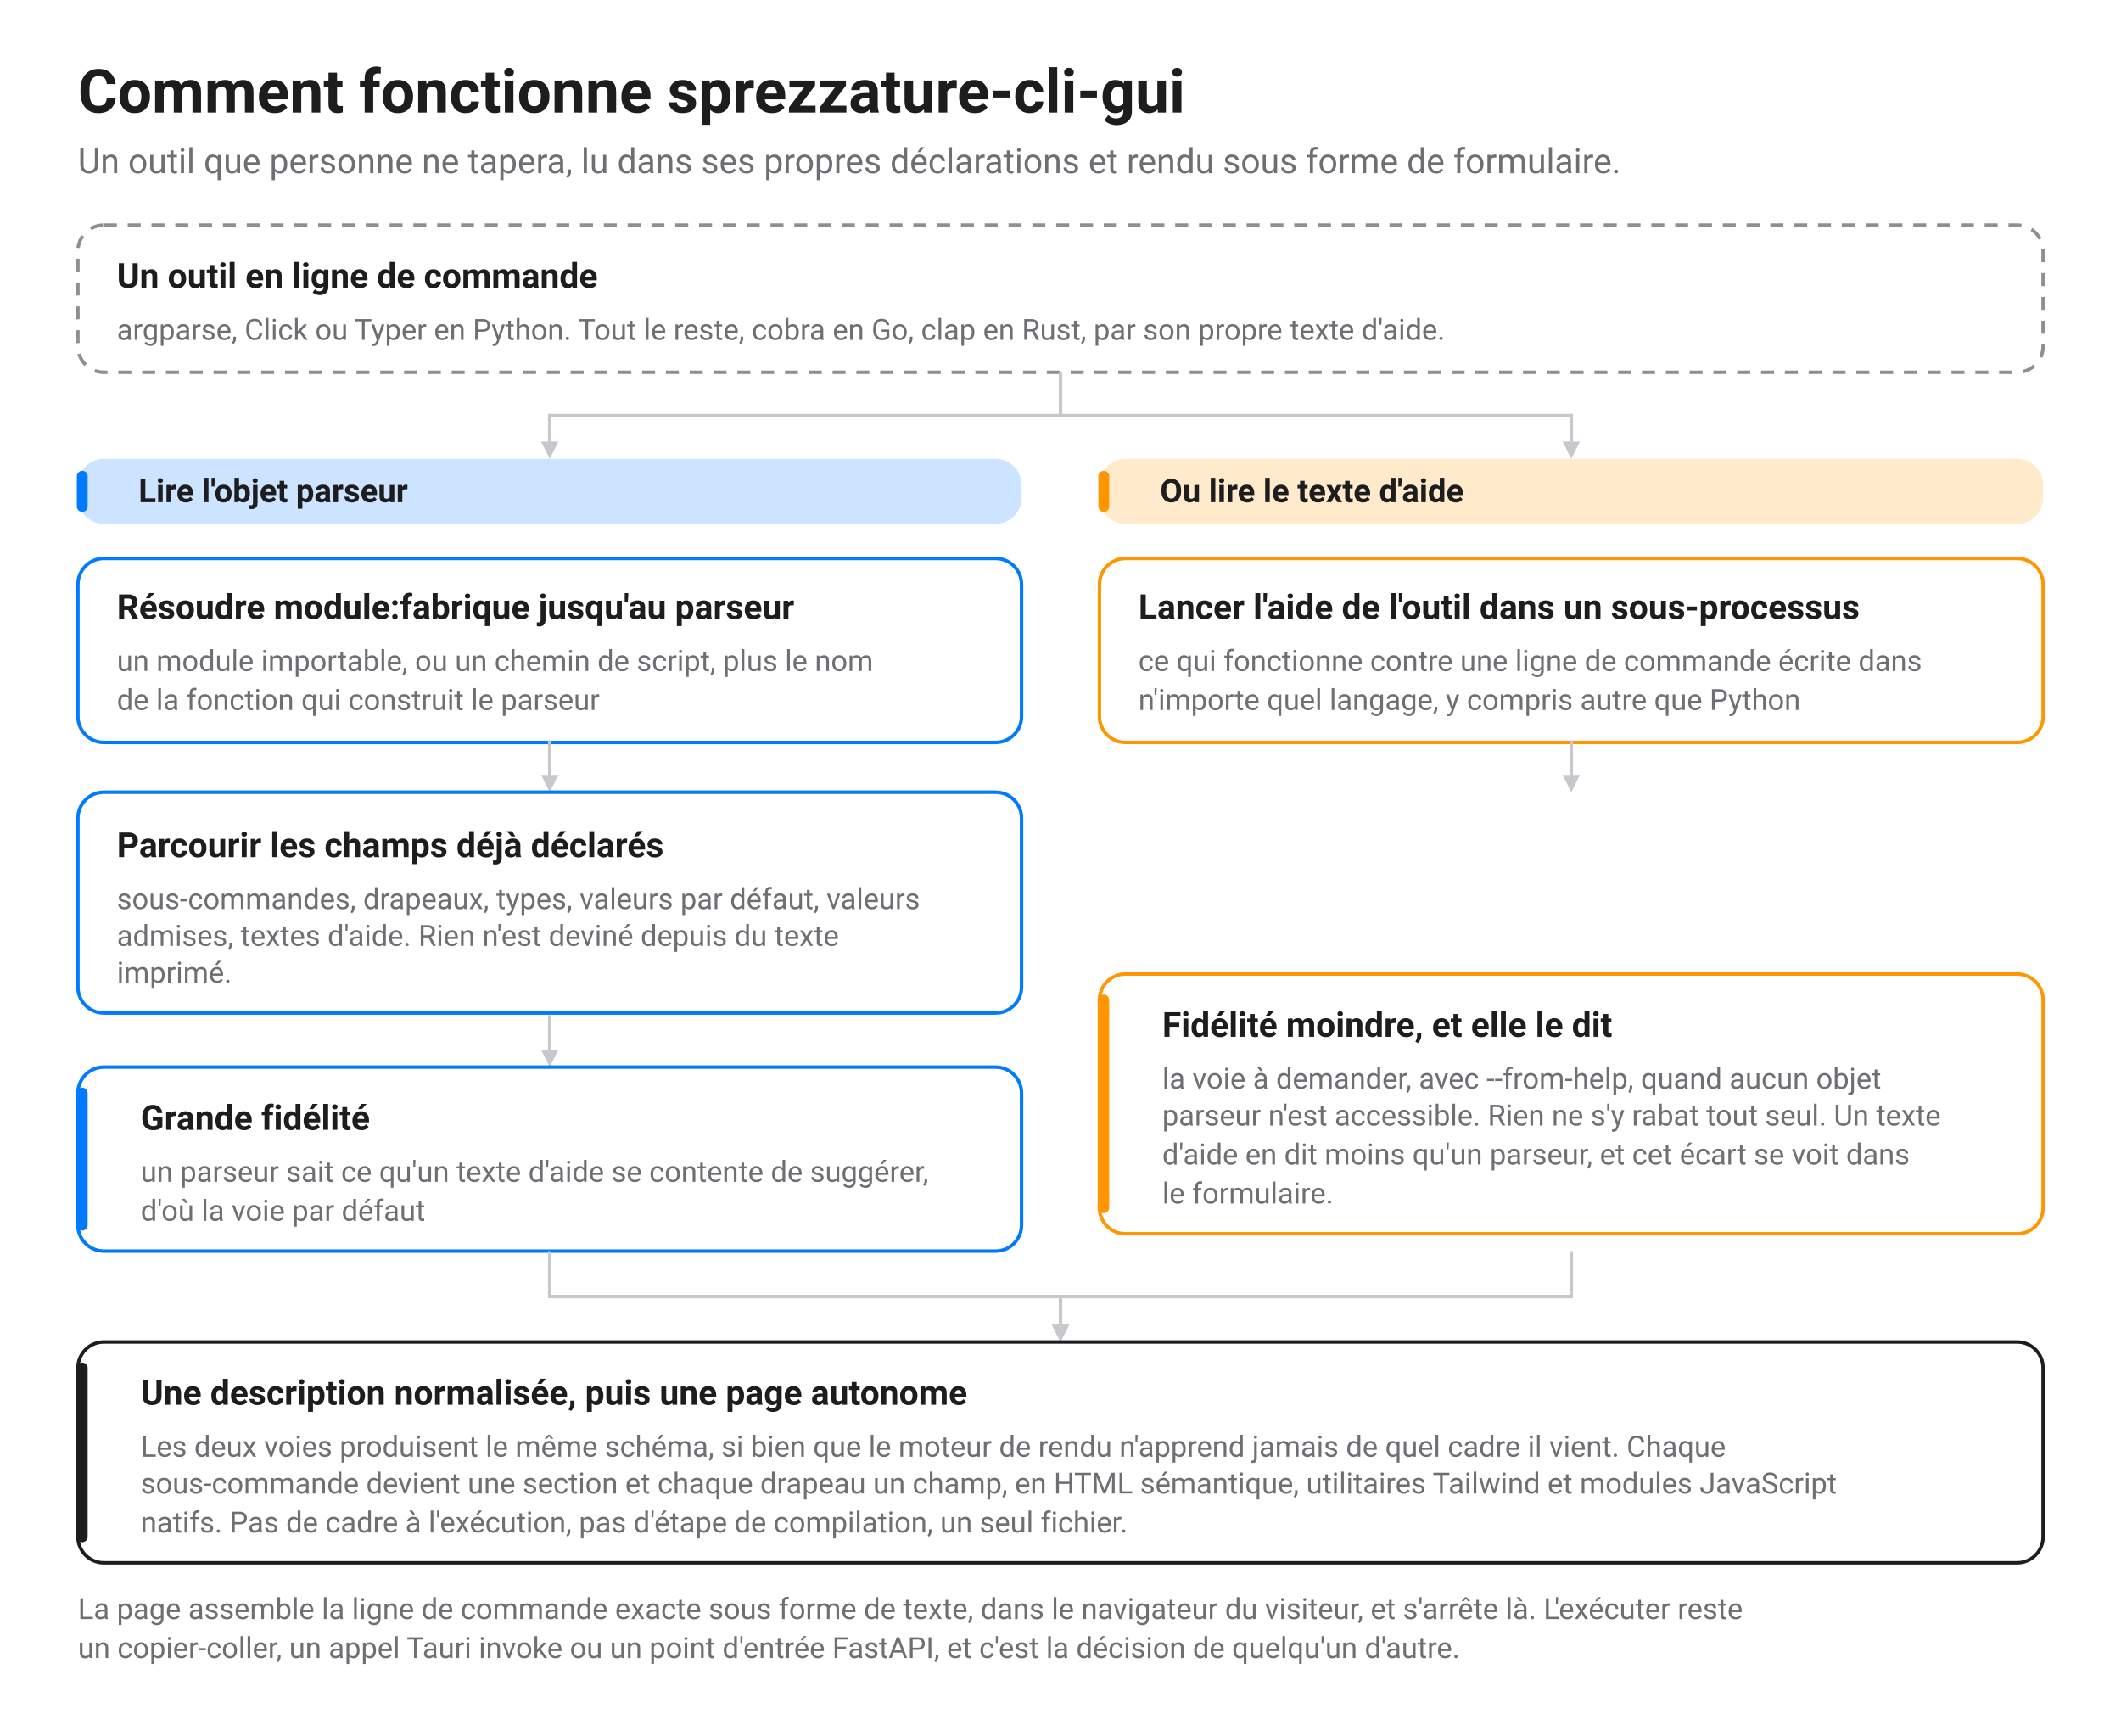
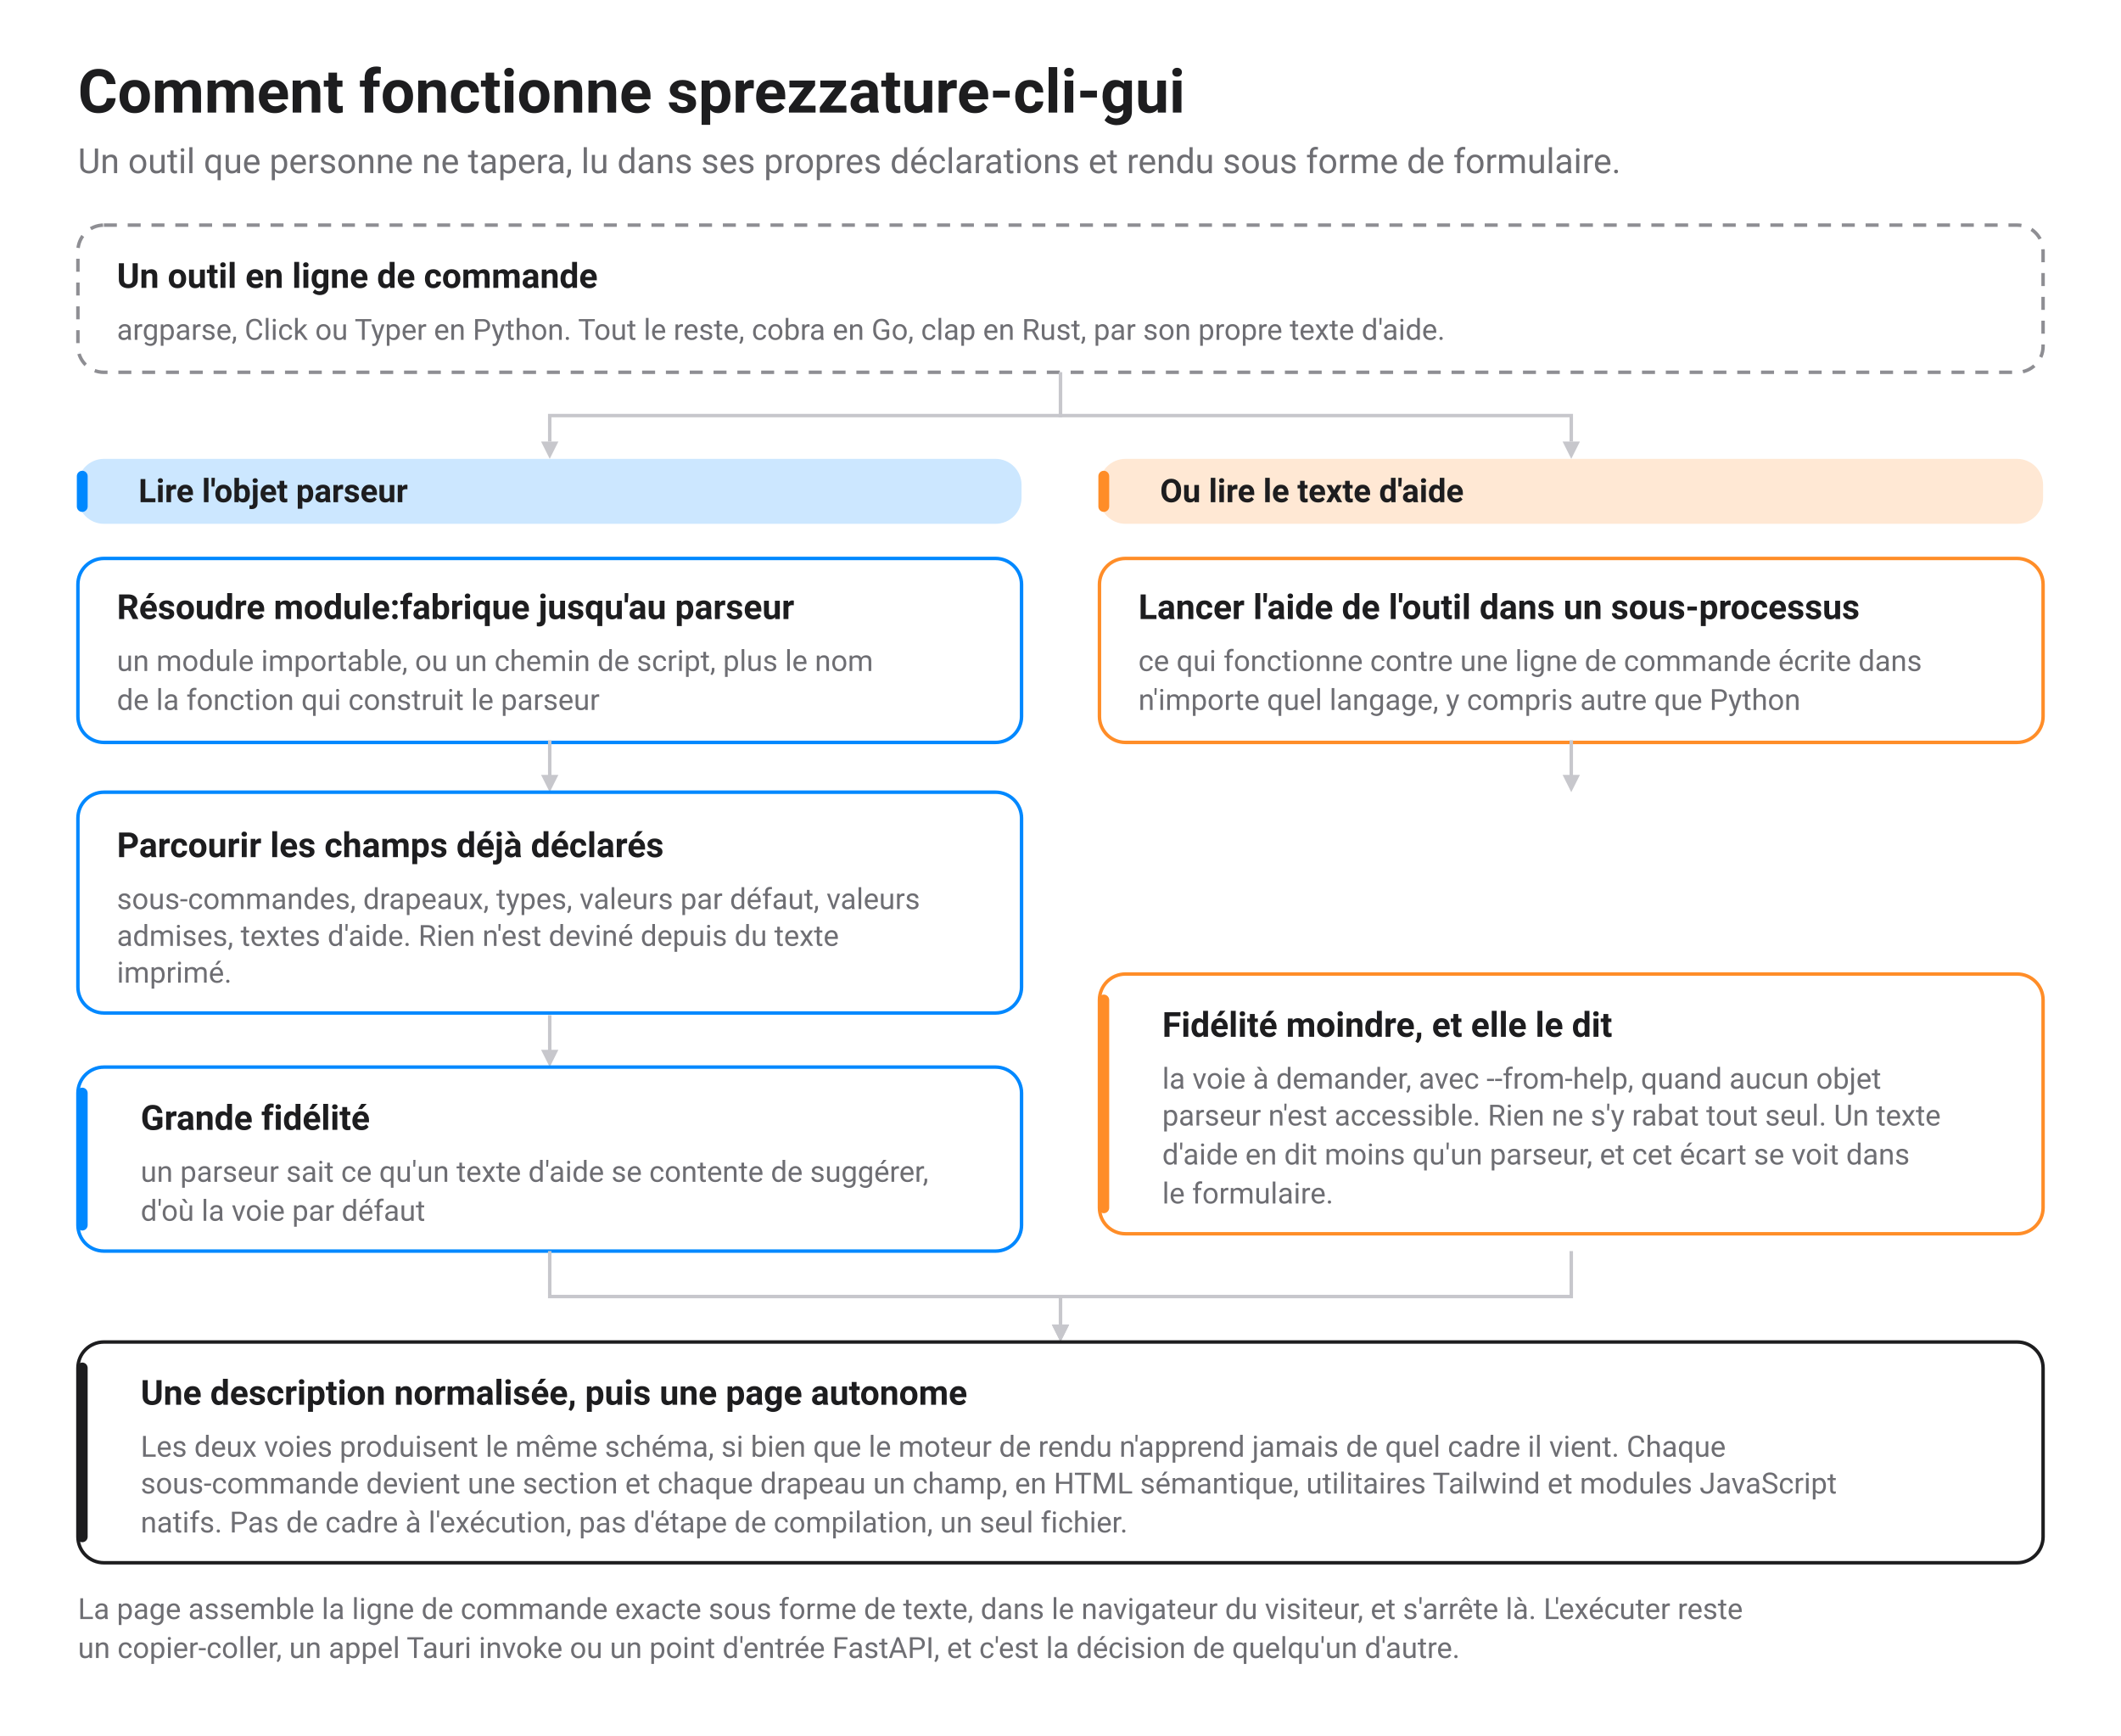
<svg xmlns="http://www.w3.org/2000/svg" width="980" height="802" viewBox="0 0 980 802" font-family="Roboto, Helvetica Neue, Helvetica, Arial, sans-serif" role="img" aria-labelledby="cli-gui-hiw-title cli-gui-hiw-desc">
-   <style>@media (prefers-color-scheme: dark){rect[fill="#FFFFFF"]{fill:#141416;}rect.paper{fill:#0B0B0C;}[fill="#1D1D1F"]{fill:#F2F2F7;}[fill="#6E6E73"]{fill:#9C9CA3;}[stroke="#1D1D1F"]{stroke:#F2F2F7;}[stroke="#C7C7CC"]{stroke:#5A5A5E;}[fill="#C7C7CC"]{fill:#5A5A5E;}rect[fill="#CCE4FF"]{fill:#082646;}rect[fill="#FFEACC"]{fill:#462C09;}}</style>
+   <style>@media (prefers-color-scheme: dark){rect[fill="#FFFFFF"]{fill:#141416;}rect.paper{fill:#0B0B0C;}[fill="#1D1D1F"]{fill:#F2F2F7;}[fill="#6E6E73"]{fill:#9C9CA3;}[stroke="#1D1D1F"]{stroke:#F2F2F7;}[stroke="#C7C7CC"]{stroke:#5A5A5E;}[fill="#C7C7CC"]{fill:#5A5A5E;}rect[fill="#CCE7FF"]{fill:#082946;}rect[fill="#FFE8D4"]{fill:#462A13;}}</style>
  <rect class="paper" width="980" height="802" fill="#FFFFFF" />
  <text x="36" y="52" font-size="28" font-weight="700" fill="#1D1D1F">Comment fonctionne sprezzature-cli-gui</text>
  <text x="36" y="80" font-size="16" font-weight="400" fill="#6E6E73">Un outil que personne ne tapera, lu dans ses propres déclarations et rendu sous forme de formulaire.</text>
  <rect x="36" y="104" width="908" height="68" rx="12" fill="#FFFFFF" stroke="#8E8E93" stroke-width="1.6" stroke-dasharray="6 5" />
  <text x="54" y="133" font-size="16" font-weight="600" fill="#1D1D1F">Un outil en ligne de commande</text>
  <text x="54" y="157" font-size="13.5" font-weight="400" fill="#6E6E73">argparse, Click ou Typer en Python. Tout le reste, cobra en Go, clap en Rust, par son propre texte d'aide.</text>
  <path d="M490,172 V192 H254 V204" stroke="#C7C7CC" stroke-width="1.6" fill="none" />
  <path d="M250,204 L254,212 L258,204" fill="#C7C7CC" />
  <path d="M490,172 V192 H726 V204" stroke="#C7C7CC" stroke-width="1.6" fill="none" />
  <path d="M722,204 L726,212 L730,204" fill="#C7C7CC" />
-   <rect x="36" y="212" width="436" height="30" rx="12" fill="#CCE4FF" />
-   <path d="M38,220 v14" stroke="#007AFF" stroke-width="5" stroke-linecap="round" fill="none" />
+   <rect x="36" y="212" width="436" height="30" rx="12" fill="#CCE7FF" />
+   <path d="M38,220 v14" stroke="#0088FF" stroke-width="5" stroke-linecap="round" fill="none" />
  <text x="64" y="232" font-size="15" font-weight="700" fill="#1D1D1F">Lire l'objet parseur</text>
-   <rect x="36" y="258" width="436" height="85" rx="12" fill="#FFFFFF" stroke="#007AFF" stroke-width="1.6" />
+   <rect x="36" y="258" width="436" height="85" rx="12" fill="#FFFFFF" stroke="#0088FF" stroke-width="1.6" />
  <text x="54" y="286" font-size="16" font-weight="600" fill="#1D1D1F">Résoudre module:fabrique jusqu'au parseur</text>
  <text x="54" y="310" font-size="13.5" font-weight="400" fill="#6E6E73">un module importable, ou un chemin de script, plus le nom</text>
  <text x="54" y="328" font-size="13.5" font-weight="400" fill="#6E6E73">de la fonction qui construit le parseur</text>
  <path d="M254,342 v17" stroke="#C7C7CC" stroke-width="1.6" fill="none" />
  <path d="M250,358 L254,366 L258,358" fill="#C7C7CC" />
-   <rect x="36" y="366" width="436" height="102" rx="12" fill="#FFFFFF" stroke="#007AFF" stroke-width="1.6" />
+   <rect x="36" y="366" width="436" height="102" rx="12" fill="#FFFFFF" stroke="#0088FF" stroke-width="1.6" />
  <text x="54" y="396" font-size="16" font-weight="600" fill="#1D1D1F">Parcourir les champs déjà déclarés</text>
  <text x="54" y="420" font-size="13.5" font-weight="400" fill="#6E6E73">sous-commandes, drapeaux, types, valeurs par défaut, valeurs</text>
  <text x="54" y="437" font-size="13.5" font-weight="400" fill="#6E6E73">admises, textes d'aide. Rien n'est deviné depuis du texte</text>
  <text x="54" y="454" font-size="13.5" font-weight="400" fill="#6E6E73">imprimé.</text>
  <path d="M254,469 v17" stroke="#C7C7CC" stroke-width="1.6" fill="none" />
  <path d="M250,485 L254,493 L258,485" fill="#C7C7CC" />
-   <rect x="36" y="493" width="436" height="85" rx="12" fill="#FFFFFF" stroke="#007AFF" stroke-width="1.6" />
-   <path d="M38,505 v61" stroke="#007AFF" stroke-width="5" stroke-linecap="round" fill="none" />
+   <rect x="36" y="493" width="436" height="85" rx="12" fill="#FFFFFF" stroke="#0088FF" stroke-width="1.6" />
+   <path d="M38,505 v61" stroke="#0088FF" stroke-width="5" stroke-linecap="round" fill="none" />
  <text x="65" y="522" font-size="16" font-weight="600" fill="#1D1D1F">Grande fidélité</text>
  <text x="65" y="546" font-size="13.5" font-weight="400" fill="#6E6E73">un parseur sait ce qu'un texte d'aide se contente de suggérer,</text>
  <text x="65" y="564" font-size="13.5" font-weight="400" fill="#6E6E73">d'où la voie par défaut</text>
-   <rect x="508" y="212" width="436" height="30" rx="12" fill="#FFEACC" />
-   <path d="M510,220 v14" stroke="#FF9500" stroke-width="5" stroke-linecap="round" fill="none" />
+   <rect x="508" y="212" width="436" height="30" rx="12" fill="#FFE8D4" />
+   <path d="M510,220 v14" stroke="#FF8D28" stroke-width="5" stroke-linecap="round" fill="none" />
  <text x="536" y="232" font-size="15" font-weight="700" fill="#1D1D1F">Ou lire le texte d'aide</text>
-   <rect x="508" y="258" width="436" height="85" rx="12" fill="#FFFFFF" stroke="#FF9500" stroke-width="1.6" />
+   <rect x="508" y="258" width="436" height="85" rx="12" fill="#FFFFFF" stroke="#FF8D28" stroke-width="1.6" />
  <text x="526" y="286" font-size="16" font-weight="600" fill="#1D1D1F">Lancer l'aide de l'outil dans un sous-processus</text>
  <text x="526" y="310" font-size="13.5" font-weight="400" fill="#6E6E73">ce qui fonctionne contre une ligne de commande écrite dans</text>
  <text x="526" y="328" font-size="13.5" font-weight="400" fill="#6E6E73">n'importe quel langage, y compris autre que Python</text>
  <path d="M726,342 v17" stroke="#C7C7CC" stroke-width="1.6" fill="none" />
  <path d="M722,358 L726,366 L730,358" fill="#C7C7CC" />
-   <rect x="508" y="450" width="436" height="120" rx="12" fill="#FFFFFF" stroke="#FF9500" stroke-width="1.6" />
-   <path d="M510,462 v96" stroke="#FF9500" stroke-width="5" stroke-linecap="round" fill="none" />
+   <rect x="508" y="450" width="436" height="120" rx="12" fill="#FFFFFF" stroke="#FF8D28" stroke-width="1.6" />
+   <path d="M510,462 v96" stroke="#FF8D28" stroke-width="5" stroke-linecap="round" fill="none" />
  <text x="537" y="479" font-size="16" font-weight="600" fill="#1D1D1F">Fidélité moindre, et elle le dit</text>
  <text x="537" y="503" font-size="13.5" font-weight="400" fill="#6E6E73">la voie à demander, avec --from-help, quand aucun objet</text>
  <text x="537" y="520" font-size="13.5" font-weight="400" fill="#6E6E73">parseur n'est accessible. Rien ne s'y rabat tout seul. Un texte</text>
  <text x="537" y="538" font-size="13.5" font-weight="400" fill="#6E6E73">d'aide en dit moins qu'un parseur, et cet écart se voit dans</text>
  <text x="537" y="556" font-size="13.5" font-weight="400" fill="#6E6E73">le formulaire.</text>
  <path d="M254,578 V599 H490 V612" stroke="#C7C7CC" stroke-width="1.6" fill="none" />
  <path d="M486,612 L490,620 L494,612" fill="#C7C7CC" />
  <path d="M726,578 V599 H490 V612" stroke="#C7C7CC" stroke-width="1.6" fill="none" />
  <path d="M486,612 L490,620 L494,612" fill="#C7C7CC" />
  <rect x="36" y="620" width="908" height="102" rx="12" fill="#FFFFFF" stroke="#1D1D1F" stroke-width="1.6" />
  <path d="M38,632 v78" stroke="#1D1D1F" stroke-width="5" stroke-linecap="round" fill="none" />
  <text x="65" y="649" font-size="16" font-weight="600" fill="#1D1D1F">Une description normalisée, puis une page autonome</text>
  <text x="65" y="673" font-size="13.5" font-weight="400" fill="#6E6E73">Les deux voies produisent le même schéma, si bien que le moteur de rendu n'apprend jamais de quel cadre il vient. Chaque</text>
  <text x="65" y="690" font-size="13.5" font-weight="400" fill="#6E6E73">sous-commande devient une section et chaque drapeau un champ, en HTML sémantique, utilitaires Tailwind et modules JavaScript</text>
  <text x="65" y="708" font-size="13.5" font-weight="400" fill="#6E6E73">natifs. Pas de cadre à l'exécution, pas d'étape de compilation, un seul fichier.</text>
  <text x="36" y="748" font-size="13.5" font-weight="400" fill="#6E6E73">La page assemble la ligne de commande exacte sous forme de texte, dans le navigateur du visiteur, et s'arrête là. L'exécuter reste</text>
  <text x="36" y="766" font-size="13.5" font-weight="400" fill="#6E6E73">un copier-coller, un appel Tauri invoke ou un point d'entrée FastAPI, et c'est la décision de quelqu'un d'autre.</text>
</svg>
